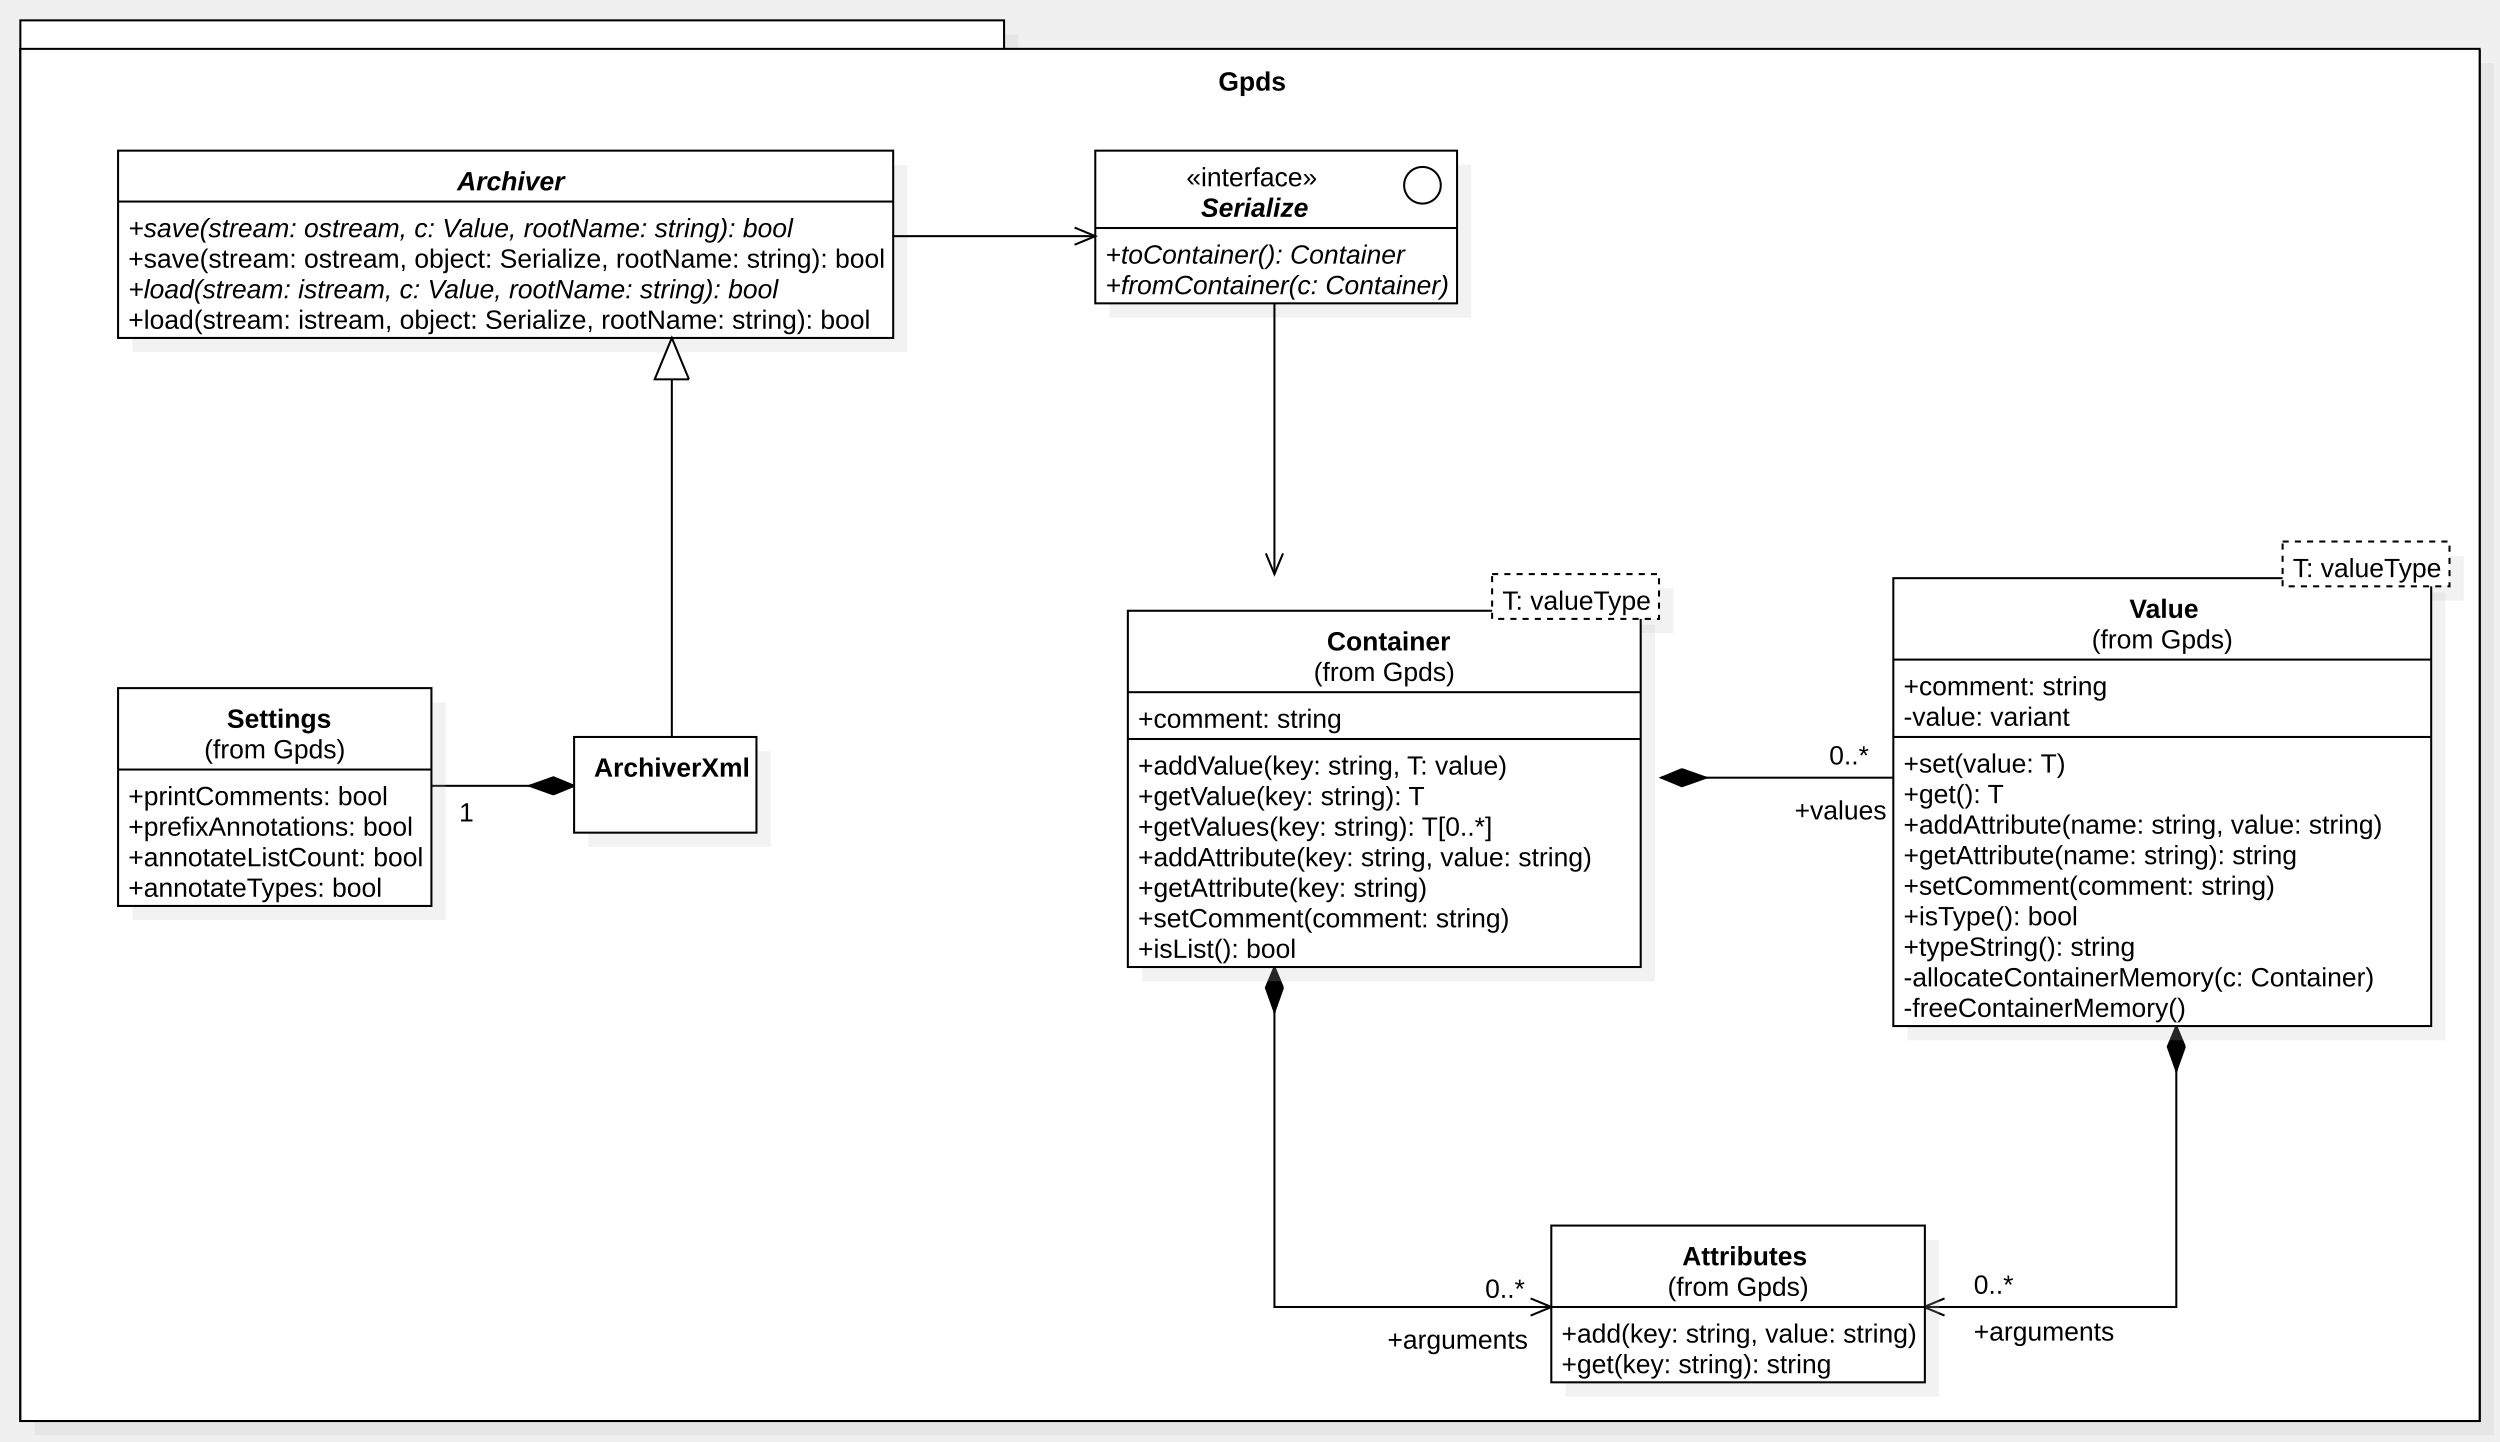
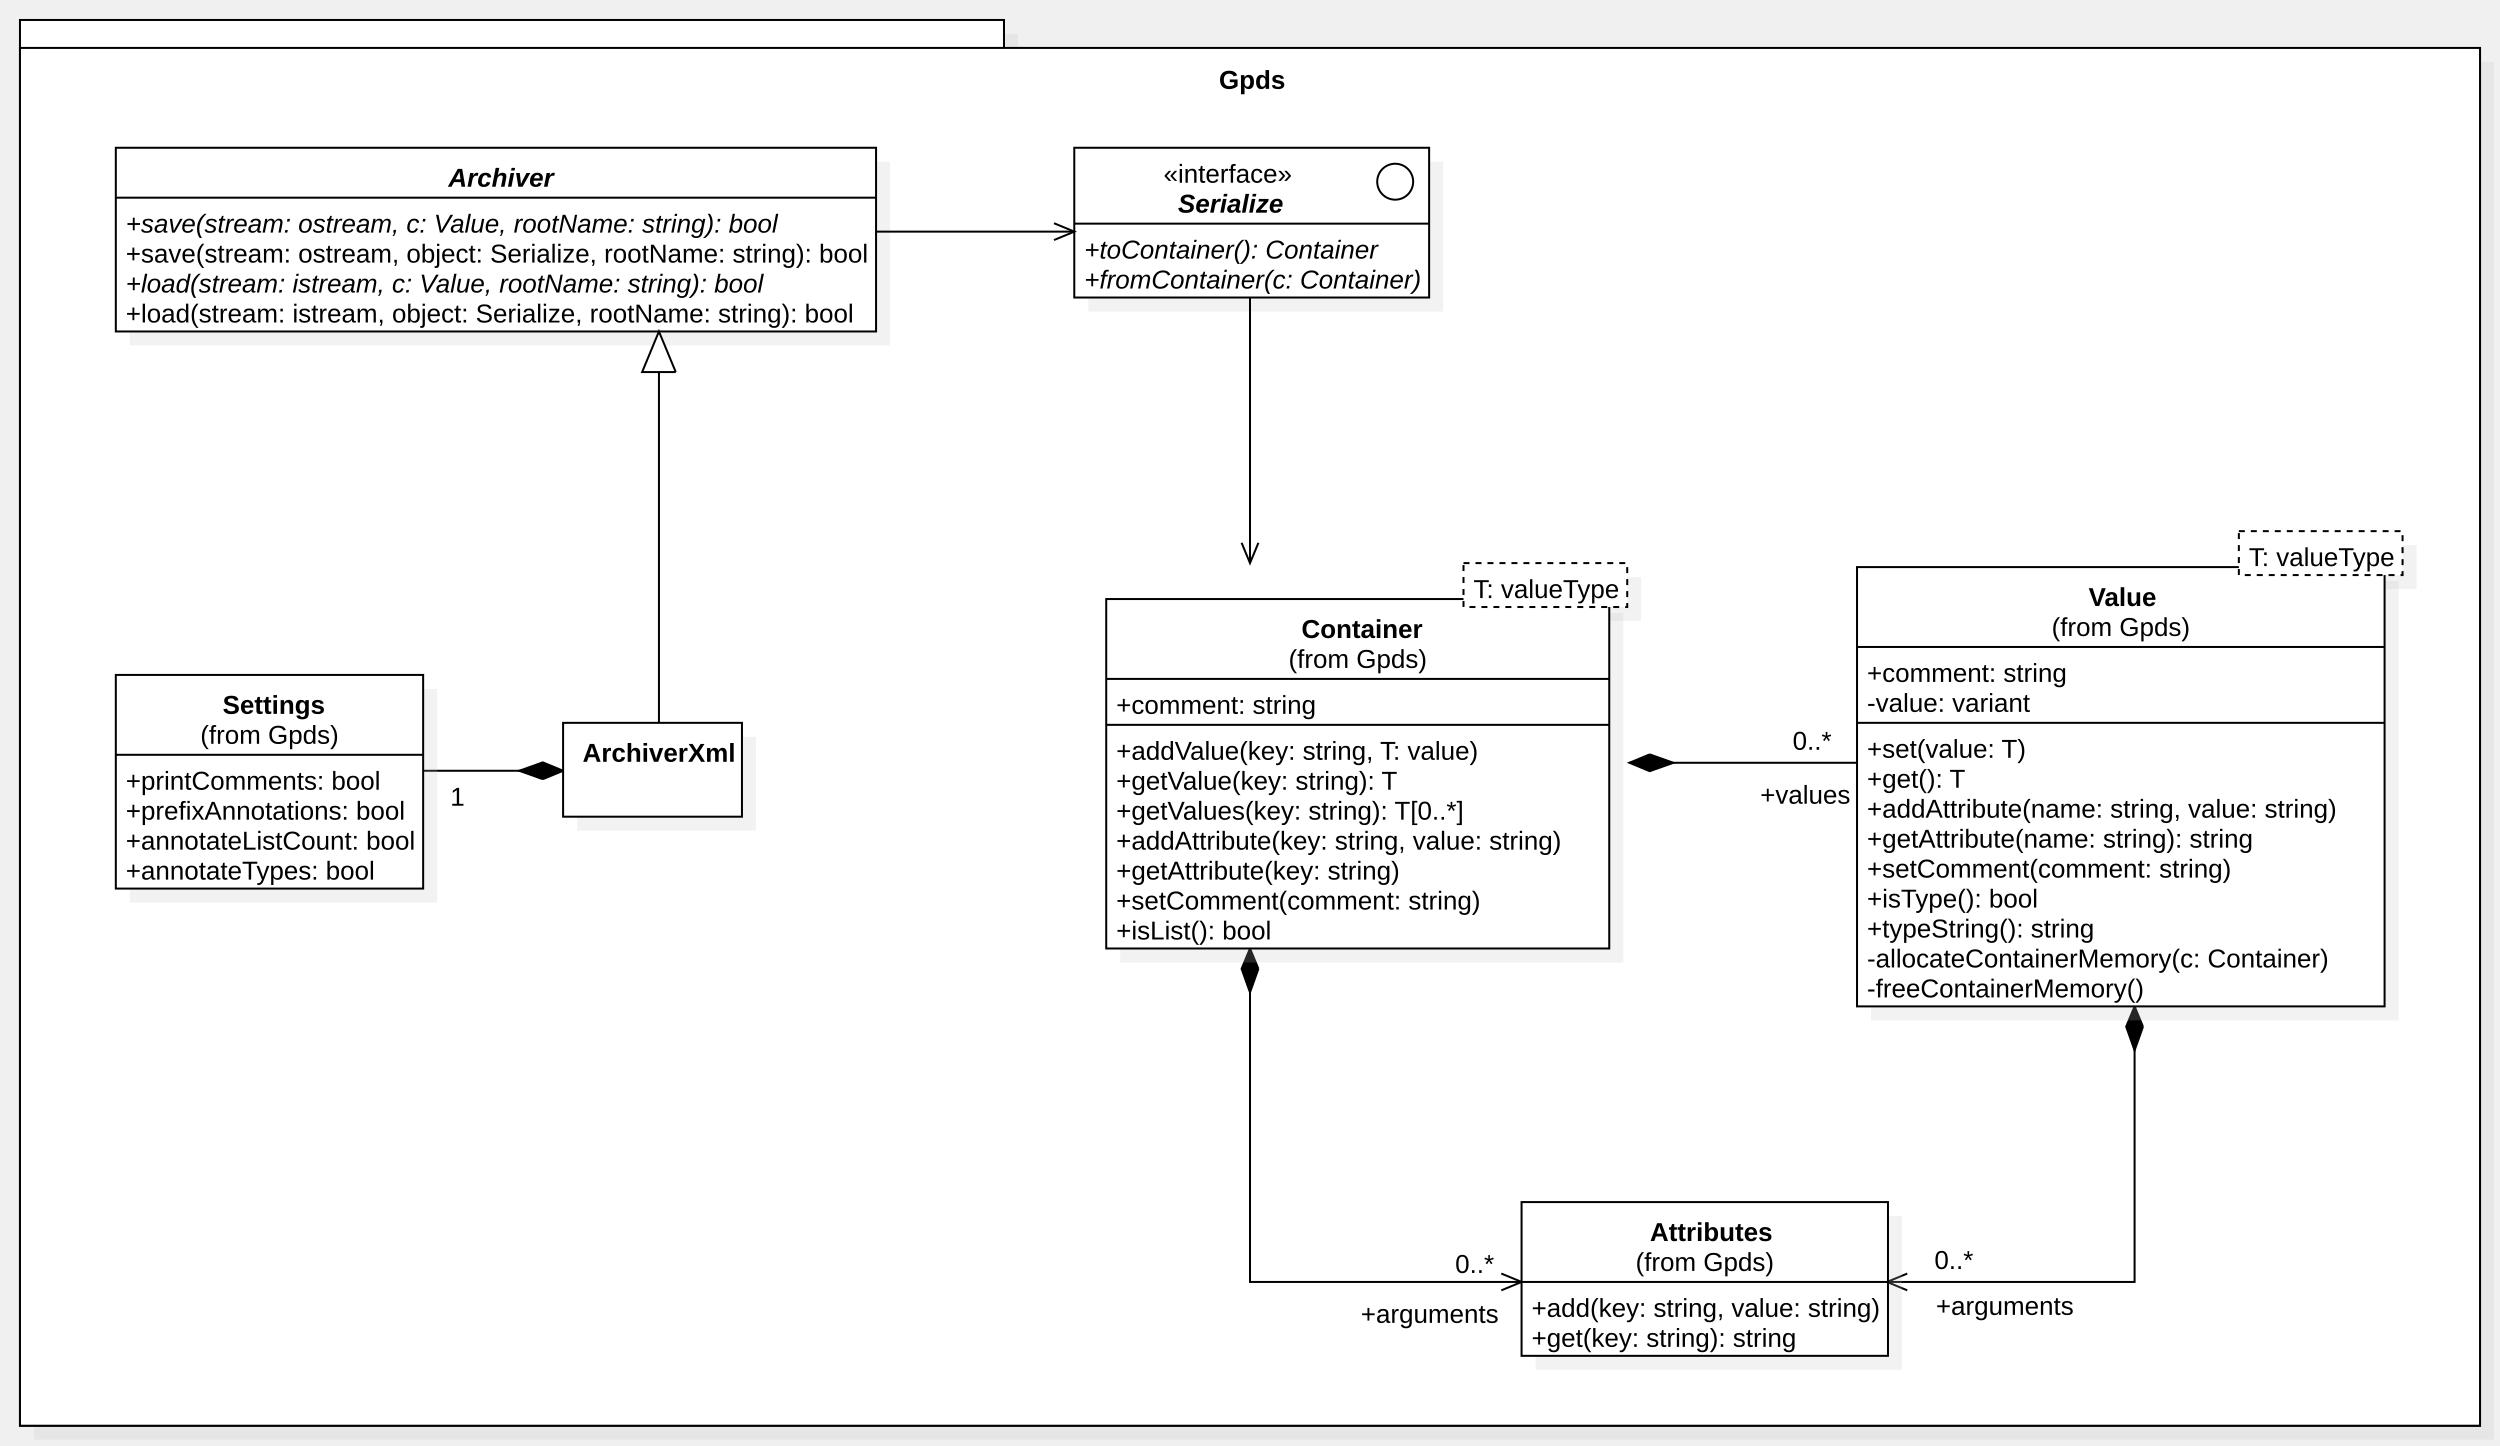
- <svg xmlns="http://www.w3.org/2000/svg" version="1.1" width="1228" height="708">
+ <svg xmlns="http://www.w3.org/2000/svg" version="1.1" width="1252" height="724">
  <defs />
  <g>
    <g transform="translate(-22,-30) scale(1,1)">
-       <rect fill="#C0C0C0" stroke="none" x="39" y="47" width="483.2" height="15" opacity="0.2" />
-     </g>
-     <g transform="translate(-22,-30) scale(1,1)">
-       <rect fill="#C0C0C0" stroke="none" x="39" y="61" width="1208" height="674" opacity="0.2" />
-     </g>
-     <g transform="translate(-22,-30) scale(1,1)">
-       <rect fill="#ffffff" stroke="none" x="32" y="55" width="1208" height="673" />
-     </g>
-     <g transform="translate(-22,-30) scale(1,1)">
-       <path fill="none" stroke="#000000" d="M 32 55 L 1240 55 L 1240 728 L 32 728 L 32 55 Z Z" stroke-miterlimit="10" />
-     </g>
-     <g transform="translate(-22,-30) scale(1,1)">
-       <rect fill="#ffffff" stroke="none" x="32" y="40" width="483.2" height="15" />
-     </g>
-     <g transform="translate(-22,-30) scale(1,1)">
-       <path fill="none" stroke="#000000" d="M 32 40 L 515.2 40 L 515.2 55 L 32 55 L 32 40 Z Z" stroke-miterlimit="10" />
-     </g>
-     <g transform="translate(-22,-30) scale(1,1)">
-       <rect fill="#ffffff" stroke="none" x="32" y="54" width="1208" height="674" />
-     </g>
-     <g transform="translate(-22,-30) scale(1,1)">
-       <path fill="none" stroke="#000000" d="M 32 54 L 1240 54 L 1240 728 L 32 728 L 32 54 Z Z" stroke-miterlimit="10" />
-     </g>
-     <g transform="translate(-22,-30) scale(1,1)">
-       <g>
-         <path fill="none" stroke="none" />
-         <text fill="#000000" stroke="none" font-family="Arial" font-size="13px" font-style="normal" font-weight="bold" text-decoration="none" x="620.464" y="74.5">Gpds</text>
+       <rect fill="#C0C0C0" stroke="none" x="39" y="47" width="492.8" height="15" opacity="0.2" />
+     </g>
+     <g transform="translate(-22,-30) scale(1,1)">
+       <rect fill="#C0C0C0" stroke="none" x="39" y="61" width="1232" height="690" opacity="0.2" />
+     </g>
+     <g transform="translate(-22,-30) scale(1,1)">
+       <rect fill="#ffffff" stroke="none" x="32" y="55" width="1232" height="689" />
+     </g>
+     <g transform="translate(-22,-30) scale(1,1)">
+       <path fill="none" stroke="#000000" d="M 32 55 L 1264 55 L 1264 744 L 32 744 L 32 55 Z Z" stroke-miterlimit="10" />
+     </g>
+     <g transform="translate(-22,-30) scale(1,1)">
+       <rect fill="#ffffff" stroke="none" x="32" y="40" width="492.8" height="15" />
+     </g>
+     <g transform="translate(-22,-30) scale(1,1)">
+       <path fill="none" stroke="#000000" d="M 32 40 L 524.8 40 L 524.8 55 L 32 55 L 32 40 Z Z" stroke-miterlimit="10" />
+     </g>
+     <g transform="translate(-22,-30) scale(1,1)">
+       <rect fill="#ffffff" stroke="none" x="32" y="54" width="1232" height="690" />
+     </g>
+     <g transform="translate(-22,-30) scale(1,1)">
+       <path fill="none" stroke="#000000" d="M 32 54 L 1264 54 L 1264 744 L 32 744 L 32 54 Z Z" stroke-miterlimit="10" />
+     </g>
+     <g transform="translate(-22,-30) scale(1,1)">
+       <g>
+         <path fill="none" stroke="none" />
+         <text fill="#000000" stroke="none" font-family="Arial" font-size="13px" font-style="normal" font-weight="bold" text-decoration="none" x="632.464" y="74.5">Gpds</text>
      </g>
    </g>
    <g transform="translate(-22,-30) scale(1,1)">
      <path fill="none" stroke="#000000" d="M 234 416 L 304 416" stroke-miterlimit="10" />
    </g>
    <g transform="translate(-22,-30) scale(1,1)">
      <path fill="#000000" stroke="none" d="M 293.837 420.21 L 304 416 L 293.837 411.79 L 282 416" />
    </g>
    <g transform="translate(-22,-30) scale(1,1)">
      <path fill="none" stroke="#000000" d="M 293.837 420.21 L 304 416 L 293.837 411.79 L 282 416 L 293.837 420.21" stroke-miterlimit="10" />
    </g>
    <g transform="translate(-22,-30) scale(1,1)">
      <g>
        <path fill="none" stroke="none" />
        <text fill="#000000" stroke="none" font-family="Arial" font-size="13px" font-style="normal" font-weight="normal" text-decoration="none" x="247.5" y="433.5">1</text>
      </g>
    </g>
    <g transform="translate(-22,-30) scale(1,1)">
      <rect fill="#C0C0C0" stroke="none" x="567" y="111" width="177.708" height="75" opacity="0.2" />
    </g>
    <g transform="translate(-22,-30) scale(1,1)">
      <rect fill="#ffffff" stroke="none" x="560" y="104" width="177.708" height="75" />
    </g>
    <g transform="translate(-22,-30) scale(1,1)">
      <path fill="none" stroke="#000000" d="M 560 104 L 737.708 104 L 737.708 179 L 560 179 L 560 104 Z Z" stroke-miterlimit="10" />
    </g>
    <g transform="translate(-22,-30) scale(1,1)">
      <path fill="#ffffff" stroke="none" d="M 711.708 121 C 711.708 116.029 715.737 112 720.708 112 C 725.679 112 729.708 116.029 729.708 121 C 729.708 125.971 725.679 130 720.708 130 C 715.737 130 711.708 125.971 711.708 121 Z" />
    </g>
    <g transform="translate(-22,-30) scale(1,1)">
      <path fill="none" stroke="#000000" d="M 711.708 121 C 711.708 116.029 715.737 112 720.708 112 C 725.679 112 729.708 116.029 729.708 121 C 729.708 125.971 725.679 130 720.708 130 C 715.737 130 711.708 125.971 711.708 121 Z" stroke-miterlimit="10" />
    </g>
    <g transform="translate(-22,-30) scale(1,1)">
      <path fill="none" stroke="#000000" d="M 560 142 L 737.708 142" stroke-miterlimit="10" />
    </g>
    <g transform="translate(-22,-30) scale(1,1)">
      <g>
        <path fill="none" stroke="none" />
        <text fill="#000000" stroke="none" font-family="Arial" font-size="13px" font-style="normal" font-weight="normal" text-decoration="none" x="604.694" y="121.5">«interface»</text>
      </g>
    </g>
    <g transform="translate(-22,-30) scale(1,1)">
      <g>
        <path fill="none" stroke="none" />
        <text fill="#000000" stroke="none" font-family="Arial" font-size="13px" font-style="italic" font-weight="bold" text-decoration="none" x="611.927" y="136.5">Serialize</text>
      </g>
    </g>
    <g transform="translate(-22,-30) scale(1,1)">
      <g>
        <path fill="none" stroke="none" />
        <text fill="#000000" stroke="none" font-family="Arial" font-size="13px" font-style="italic" font-weight="normal" text-decoration="none" x="565" y="159.5">+toContainer(): Container</text>
      </g>
    </g>
    <g transform="translate(-22,-30) scale(1,1)">
      <g>
        <path fill="none" stroke="none" />
        <text fill="#000000" stroke="none" font-family="Arial" font-size="13px" font-style="italic" font-weight="normal" text-decoration="none" x="565" y="174.5">+fromContainer(c: Container)</text>
      </g>
    </g>
    <g transform="translate(-22,-30) scale(1,1)">
      <rect fill="#C0C0C0" stroke="none" x="87" y="111" width="380.731" height="92" opacity="0.2" />
    </g>
    <g transform="translate(-22,-30) scale(1,1)">
      <rect fill="#ffffff" stroke="none" x="80" y="104" width="380.731" height="92" />
    </g>
    <g transform="translate(-22,-30) scale(1,1)">
      <path fill="none" stroke="#000000" d="M 80 104 L 460.731 104 L 460.731 196 L 80 196 L 80 104 Z Z" stroke-miterlimit="10" />
    </g>
    <g transform="translate(-22,-30) scale(1,1)">
      <path fill="none" stroke="#000000" d="M 80 129 L 460.731 129" stroke-miterlimit="10" />
    </g>
    <g transform="translate(-22,-30) scale(1,1)">
      <g>
        <path fill="none" stroke="none" />
        <text fill="#000000" stroke="none" font-family="Arial" font-size="13px" font-style="italic" font-weight="bold" text-decoration="none" x="246.527" y="123.5">Archiver</text>
      </g>
    </g>
    <g transform="translate(-22,-30) scale(1,1)">
      <g>
        <path fill="none" stroke="none" />
        <text fill="#000000" stroke="none" font-family="Arial" font-size="13px" font-style="italic" font-weight="normal" text-decoration="none" x="85" y="146.5">+save(stream: ostream, c: Value, rootName: string): bool</text>
      </g>
    </g>
    <g transform="translate(-22,-30) scale(1,1)">
      <g>
        <path fill="none" stroke="none" />
        <text fill="#000000" stroke="none" font-family="Arial" font-size="13px" font-style="normal" font-weight="normal" text-decoration="none" x="85" y="161.5">+save(stream: ostream, object: Serialize, rootName: string): bool</text>
      </g>
    </g>
    <g transform="translate(-22,-30) scale(1,1)">
      <g>
        <path fill="none" stroke="none" />
        <text fill="#000000" stroke="none" font-family="Arial" font-size="13px" font-style="italic" font-weight="normal" text-decoration="none" x="85" y="176.5">+load(stream: istream, c: Value, rootName: string): bool</text>
      </g>
    </g>
    <g transform="translate(-22,-30) scale(1,1)">
      <g>
        <path fill="none" stroke="none" />
        <text fill="#000000" stroke="none" font-family="Arial" font-size="13px" font-style="normal" font-weight="normal" text-decoration="none" x="85" y="191.5">+load(stream: istream, object: Serialize, rootName: string): bool</text>
      </g>
    </g>
    <g transform="translate(-22,-30) scale(1,1)">
      <path fill="none" stroke="#000000" d="M 461 146 L 560 146" stroke-miterlimit="10" />
    </g>
    <g transform="translate(-22,-30) scale(1,1)">
      <path fill="none" stroke="#000000" d="M 549.837 150.21 L 560 146 L 549.837 141.79" stroke-miterlimit="10" />
    </g>
    <g transform="translate(-22,-30) scale(1,1)">
      <path fill="none" stroke="#000000" d="M 952 412 L 838 412" stroke-miterlimit="10" />
    </g>
    <g transform="translate(-22,-30) scale(1,1)">
      <path fill="#000000" stroke="none" d="M 848.163 407.79 L 838 412 L 848.163 416.21 L 860 412" />
    </g>
    <g transform="translate(-22,-30) scale(1,1)">
      <path fill="none" stroke="#000000" d="M 848.163 407.79 L 838 412 L 848.163 416.21 L 860 412 L 848.163 407.79" stroke-miterlimit="10" />
    </g>
    <g transform="translate(-22,-30) scale(1,1)">
      <g>
        <path fill="none" stroke="none" />
        <text fill="#000000" stroke="none" font-family="Arial" font-size="13px" font-style="normal" font-weight="normal" text-decoration="none" x="903.5" y="432.5">+values</text>
      </g>
    </g>
    <g transform="translate(-22,-30) scale(1,1)">
      <g>
        <path fill="none" stroke="none" />
-         <text fill="#000000" stroke="none" font-family="Arial" font-size="13px" font-style="normal" font-weight="normal" text-decoration="none" x="920.5" y="405.5">0..*</text>
+         <text fill="#000000" stroke="none" font-family="Arial" font-size="13px" font-style="normal" font-weight="normal" text-decoration="none" x="919.744" y="405.5">0..*</text>
      </g>
    </g>
    <g transform="translate(-22,-30) scale(1,1)">
      <path fill="none" stroke="#000000" d="M 967 672 L 1091 672 L 1091 534" stroke-miterlimit="10" />
    </g>
    <g transform="translate(-22,-30) scale(1,1)">
      <path fill="#000000" stroke="none" d="M 1095.21 544.163 L 1091 534 L 1086.79 544.163 L 1091 556" />
    </g>
    <g transform="translate(-22,-30) scale(1,1)">
      <path fill="none" stroke="#000000" d="M 1095.21 544.163 L 1091 534 L 1086.79 544.163 L 1091 556 L 1095.21 544.163" stroke-miterlimit="10" />
    </g>
    <g transform="translate(-22,-30) scale(1,1)">
      <path fill="none" stroke="#000000" d="M 977.163 667.79 L 967 672 L 977.163 676.21" stroke-miterlimit="10" />
    </g>
    <g transform="translate(-22,-30) scale(1,1)">
      <g>
        <path fill="none" stroke="none" />
        <text fill="#000000" stroke="none" font-family="Arial" font-size="13px" font-style="normal" font-weight="normal" text-decoration="none" x="991.5" y="688.5">+arguments</text>
      </g>
    </g>
    <g transform="translate(-22,-30) scale(1,1)">
      <g>
        <path fill="none" stroke="none" />
-         <text fill="#000000" stroke="none" font-family="Arial" font-size="13px" font-style="normal" font-weight="normal" text-decoration="none" x="991.5" y="665.5">0..*</text>
+         <text fill="#000000" stroke="none" font-family="Arial" font-size="13px" font-style="normal" font-weight="normal" text-decoration="none" x="990.744" y="665.5">0..*</text>
      </g>
    </g>
    <g transform="translate(-22,-30) scale(1,1)">
      <path fill="none" stroke="#000000" d="M 784 672 L 648 672 L 648 505" stroke-miterlimit="10" />
    </g>
    <g transform="translate(-22,-30) scale(1,1)">
      <path fill="#000000" stroke="none" d="M 652.21 515.163 L 648 505 L 643.79 515.163 L 648 527" />
    </g>
    <g transform="translate(-22,-30) scale(1,1)">
      <path fill="none" stroke="#000000" d="M 652.21 515.163 L 648 505 L 643.79 515.163 L 648 527 L 652.21 515.163" stroke-miterlimit="10" />
    </g>
    <g transform="translate(-22,-30) scale(1,1)">
      <path fill="none" stroke="#000000" d="M 773.837 676.21 L 784 672 L 773.837 667.79" stroke-miterlimit="10" />
    </g>
    <g transform="translate(-22,-30) scale(1,1)">
      <g>
        <path fill="none" stroke="none" />
        <text fill="#000000" stroke="none" font-family="Arial" font-size="13px" font-style="normal" font-weight="normal" text-decoration="none" x="703.5" y="692.5">+arguments</text>
      </g>
    </g>
    <g transform="translate(-22,-30) scale(1,1)">
      <g>
        <path fill="none" stroke="none" />
-         <text fill="#000000" stroke="none" font-family="Arial" font-size="13px" font-style="normal" font-weight="normal" text-decoration="none" x="751.5" y="667.5">0..*</text>
+         <text fill="#000000" stroke="none" font-family="Arial" font-size="13px" font-style="normal" font-weight="normal" text-decoration="none" x="750.744" y="667.5">0..*</text>
      </g>
    </g>
    <g transform="translate(-22,-30) scale(1,1)">
      <rect fill="#C0C0C0" stroke="none" x="583" y="337" width="251.911" height="175" opacity="0.2" />
    </g>
    <g transform="translate(-22,-30) scale(1,1)">
      <rect fill="#C0C0C0" stroke="none" x="761.925" y="319" width="81.985" height="22" opacity="0.2" />
    </g>
    <g transform="translate(-22,-30) scale(1,1)">
      <rect fill="#ffffff" stroke="none" x="576" y="330" width="251.911" height="175" />
    </g>
    <g transform="translate(-22,-30) scale(1,1)">
      <path fill="none" stroke="#000000" d="M 576 330 L 827.911 330 L 827.911 505 L 576 505 L 576 330 Z Z" stroke-miterlimit="10" />
    </g>
    <g transform="translate(-22,-30) scale(1,1)">
      <path fill="none" stroke="#000000" d="M 576 370 L 827.911 370" stroke-miterlimit="10" />
    </g>
    <g transform="translate(-22,-30) scale(1,1)">
      <path fill="none" stroke="#000000" d="M 576 393 L 827.911 393" stroke-miterlimit="10" />
    </g>
    <g transform="translate(-22,-30) scale(1,1)">
      <g>
        <path fill="none" stroke="none" />
        <text fill="#000000" stroke="none" font-family="Arial" font-size="13px" font-style="normal" font-weight="bold" text-decoration="none" x="673.772" y="349.5">Container</text>
      </g>
    </g>
    <g transform="translate(-22,-30) scale(1,1)">
      <g>
        <path fill="none" stroke="none" />
        <text fill="#000000" stroke="none" font-family="Arial" font-size="13px" font-style="normal" font-weight="normal" text-decoration="none" x="667.284" y="364.5">(from Gpds)</text>
      </g>
    </g>
    <g transform="translate(-22,-30) scale(1,1)">
      <g>
        <path fill="none" stroke="none" />
        <text fill="#000000" stroke="none" font-family="Arial" font-size="13px" font-style="normal" font-weight="normal" text-decoration="none" x="581" y="387.5">+comment: string</text>
      </g>
    </g>
    <g transform="translate(-22,-30) scale(1,1)">
      <g>
        <path fill="none" stroke="none" />
        <text fill="#000000" stroke="none" font-family="Arial" font-size="13px" font-style="normal" font-weight="normal" text-decoration="none" x="581" y="410.5">+addValue(key: string, T: value)</text>
      </g>
    </g>
    <g transform="translate(-22,-30) scale(1,1)">
      <g>
        <path fill="none" stroke="none" />
        <text fill="#000000" stroke="none" font-family="Arial" font-size="13px" font-style="normal" font-weight="normal" text-decoration="none" x="581" y="425.5">+getValue(key: string): T</text>
      </g>
    </g>
    <g transform="translate(-22,-30) scale(1,1)">
      <g>
        <path fill="none" stroke="none" />
        <text fill="#000000" stroke="none" font-family="Arial" font-size="13px" font-style="normal" font-weight="normal" text-decoration="none" x="581" y="440.5">+getValues(key: string): T[0..*]</text>
      </g>
    </g>
    <g transform="translate(-22,-30) scale(1,1)">
      <g>
        <path fill="none" stroke="none" />
        <text fill="#000000" stroke="none" font-family="Arial" font-size="13px" font-style="normal" font-weight="normal" text-decoration="none" x="581" y="455.5">+addAttribute(key: string, value: string)</text>
      </g>
    </g>
    <g transform="translate(-22,-30) scale(1,1)">
      <g>
        <path fill="none" stroke="none" />
        <text fill="#000000" stroke="none" font-family="Arial" font-size="13px" font-style="normal" font-weight="normal" text-decoration="none" x="581" y="470.5">+getAttribute(key: string)</text>
      </g>
    </g>
    <g transform="translate(-22,-30) scale(1,1)">
      <g>
        <path fill="none" stroke="none" />
        <text fill="#000000" stroke="none" font-family="Arial" font-size="13px" font-style="normal" font-weight="normal" text-decoration="none" x="581" y="485.5">+setComment(comment: string)</text>
      </g>
    </g>
    <g transform="translate(-22,-30) scale(1,1)">
      <g>
        <path fill="none" stroke="none" />
        <text fill="#000000" stroke="none" font-family="Arial" font-size="13px" font-style="normal" font-weight="normal" text-decoration="none" x="581" y="500.5">+isList(): bool</text>
      </g>
    </g>
    <g transform="translate(-22,-30) scale(1,1)">
      <rect fill="#ffffff" stroke="none" x="754.925" y="312" width="81.985" height="22" />
    </g>
    <g transform="translate(-22,-30) scale(1,1)">
      <path fill="none" stroke="#000000" d="M 754.925 312 L 836.911 312 L 836.911 334 L 754.925 334 L 754.925 312 Z Z" stroke-miterlimit="10" stroke-dasharray="3" />
    </g>
    <g transform="translate(-22,-30) scale(1,1)">
      <g>
        <path fill="none" stroke="none" />
        <text fill="#000000" stroke="none" font-family="Arial" font-size="13px" font-style="normal" font-weight="normal" text-decoration="none" x="759.925" y="329.5">T: valueType</text>
      </g>
    </g>
    <g transform="translate(-22,-30) scale(1,1)">
      <rect fill="#C0C0C0" stroke="none" x="959" y="321" width="264.2" height="220" opacity="0.2" />
    </g>
    <g transform="translate(-22,-30) scale(1,1)">
      <rect fill="#C0C0C0" stroke="none" x="1150.214" y="303" width="81.985" height="22" opacity="0.2" />
    </g>
    <g transform="translate(-22,-30) scale(1,1)">
      <rect fill="#ffffff" stroke="none" x="952" y="314" width="264.2" height="220" />
    </g>
    <g transform="translate(-22,-30) scale(1,1)">
      <path fill="none" stroke="#000000" d="M 952 314 L 1216.2 314 L 1216.2 534 L 952 534 L 952 314 Z Z" stroke-miterlimit="10" />
    </g>
    <g transform="translate(-22,-30) scale(1,1)">
      <path fill="none" stroke="#000000" d="M 952 354 L 1216.2 354" stroke-miterlimit="10" />
    </g>
    <g transform="translate(-22,-30) scale(1,1)">
      <path fill="none" stroke="#000000" d="M 952 392 L 1216.2 392" stroke-miterlimit="10" />
    </g>
    <g transform="translate(-22,-30) scale(1,1)">
      <g>
        <path fill="none" stroke="none" />
        <text fill="#000000" stroke="none" font-family="Arial" font-size="13px" font-style="normal" font-weight="bold" text-decoration="none" x="1067.958" y="333.5">Value</text>
      </g>
    </g>
    <g transform="translate(-22,-30) scale(1,1)">
      <g>
        <path fill="none" stroke="none" />
        <text fill="#000000" stroke="none" font-family="Arial" font-size="13px" font-style="normal" font-weight="normal" text-decoration="none" x="1049.429" y="348.5">(from Gpds)</text>
      </g>
    </g>
    <g transform="translate(-22,-30) scale(1,1)">
      <g>
        <path fill="none" stroke="none" />
        <text fill="#000000" stroke="none" font-family="Arial" font-size="13px" font-style="normal" font-weight="normal" text-decoration="none" x="957" y="371.5">+comment: string</text>
      </g>
    </g>
    <g transform="translate(-22,-30) scale(1,1)">
      <g>
        <path fill="none" stroke="none" />
        <text fill="#000000" stroke="none" font-family="Arial" font-size="13px" font-style="normal" font-weight="normal" text-decoration="none" x="957" y="386.5">-value: variant</text>
      </g>
    </g>
    <g transform="translate(-22,-30) scale(1,1)">
      <g>
        <path fill="none" stroke="none" />
        <text fill="#000000" stroke="none" font-family="Arial" font-size="13px" font-style="normal" font-weight="normal" text-decoration="none" x="957" y="409.5">+set(value: T)</text>
      </g>
    </g>
    <g transform="translate(-22,-30) scale(1,1)">
      <g>
        <path fill="none" stroke="none" />
        <text fill="#000000" stroke="none" font-family="Arial" font-size="13px" font-style="normal" font-weight="normal" text-decoration="none" x="957" y="424.5">+get(): T</text>
      </g>
    </g>
    <g transform="translate(-22,-30) scale(1,1)">
      <g>
        <path fill="none" stroke="none" />
        <text fill="#000000" stroke="none" font-family="Arial" font-size="13px" font-style="normal" font-weight="normal" text-decoration="none" x="957" y="439.5">+addAttribute(name: string, value: string)</text>
      </g>
    </g>
    <g transform="translate(-22,-30) scale(1,1)">
      <g>
        <path fill="none" stroke="none" />
        <text fill="#000000" stroke="none" font-family="Arial" font-size="13px" font-style="normal" font-weight="normal" text-decoration="none" x="957" y="454.5">+getAttribute(name: string): string</text>
      </g>
    </g>
    <g transform="translate(-22,-30) scale(1,1)">
      <g>
        <path fill="none" stroke="none" />
        <text fill="#000000" stroke="none" font-family="Arial" font-size="13px" font-style="normal" font-weight="normal" text-decoration="none" x="957" y="469.5">+setComment(comment: string)</text>
      </g>
    </g>
    <g transform="translate(-22,-30) scale(1,1)">
      <g>
        <path fill="none" stroke="none" />
        <text fill="#000000" stroke="none" font-family="Arial" font-size="13px" font-style="normal" font-weight="normal" text-decoration="none" x="957" y="484.5">+isType(): bool</text>
      </g>
    </g>
    <g transform="translate(-22,-30) scale(1,1)">
      <g>
        <path fill="none" stroke="none" />
        <text fill="#000000" stroke="none" font-family="Arial" font-size="13px" font-style="normal" font-weight="normal" text-decoration="none" x="957" y="499.5">+typeString(): string</text>
      </g>
    </g>
    <g transform="translate(-22,-30) scale(1,1)">
      <g>
        <path fill="none" stroke="none" />
        <text fill="#000000" stroke="none" font-family="Arial" font-size="13px" font-style="normal" font-weight="normal" text-decoration="none" x="957" y="514.5">-allocateContainerMemory(c: Container)</text>
      </g>
    </g>
    <g transform="translate(-22,-30) scale(1,1)">
      <g>
        <path fill="none" stroke="none" />
        <text fill="#000000" stroke="none" font-family="Arial" font-size="13px" font-style="normal" font-weight="normal" text-decoration="none" x="957" y="529.5">-freeContainerMemory()</text>
      </g>
    </g>
    <g transform="translate(-22,-30) scale(1,1)">
      <rect fill="#ffffff" stroke="none" x="1143.214" y="296" width="81.985" height="22" />
    </g>
    <g transform="translate(-22,-30) scale(1,1)">
      <path fill="none" stroke="#000000" d="M 1143.214 296 L 1225.2 296 L 1225.2 318 L 1143.214 318 L 1143.214 296 Z Z" stroke-miterlimit="10" stroke-dasharray="3" />
    </g>
    <g transform="translate(-22,-30) scale(1,1)">
      <g>
        <path fill="none" stroke="none" />
        <text fill="#000000" stroke="none" font-family="Arial" font-size="13px" font-style="normal" font-weight="normal" text-decoration="none" x="1148.214" y="313.5">T: valueType</text>
      </g>
    </g>
    <g transform="translate(-22,-30) scale(1,1)">
      <rect fill="#C0C0C0" stroke="none" x="87" y="375" width="153.917" height="107" opacity="0.2" />
    </g>
    <g transform="translate(-22,-30) scale(1,1)">
      <rect fill="#ffffff" stroke="none" x="80" y="368" width="153.917" height="107" />
    </g>
    <g transform="translate(-22,-30) scale(1,1)">
      <path fill="none" stroke="#000000" d="M 80 368 L 233.917 368 L 233.917 475 L 80 475 L 80 368 Z Z" stroke-miterlimit="10" />
    </g>
    <g transform="translate(-22,-30) scale(1,1)">
      <path fill="none" stroke="#000000" d="M 80 408 L 233.917 408" stroke-miterlimit="10" />
    </g>
    <g transform="translate(-22,-30) scale(1,1)">
      <g>
        <path fill="none" stroke="none" />
        <text fill="#000000" stroke="none" font-family="Arial" font-size="13px" font-style="normal" font-weight="bold" text-decoration="none" x="133.472" y="387.5">Settings</text>
      </g>
    </g>
    <g transform="translate(-22,-30) scale(1,1)">
      <g>
        <path fill="none" stroke="none" />
        <text fill="#000000" stroke="none" font-family="Arial" font-size="13px" font-style="normal" font-weight="normal" text-decoration="none" x="122.288" y="402.5">(from Gpds)</text>
      </g>
    </g>
    <g transform="translate(-22,-30) scale(1,1)">
      <g>
        <path fill="none" stroke="none" />
        <text fill="#000000" stroke="none" font-family="Arial" font-size="13px" font-style="normal" font-weight="normal" text-decoration="none" x="85" y="425.5">+printComments: bool</text>
      </g>
    </g>
    <g transform="translate(-22,-30) scale(1,1)">
      <g>
        <path fill="none" stroke="none" />
        <text fill="#000000" stroke="none" font-family="Arial" font-size="13px" font-style="normal" font-weight="normal" text-decoration="none" x="85" y="440.5">+prefixAnnotations: bool</text>
      </g>
    </g>
    <g transform="translate(-22,-30) scale(1,1)">
      <g>
        <path fill="none" stroke="none" />
        <text fill="#000000" stroke="none" font-family="Arial" font-size="13px" font-style="normal" font-weight="normal" text-decoration="none" x="85" y="455.5">+annotateListCount: bool</text>
      </g>
    </g>
    <g transform="translate(-22,-30) scale(1,1)">
      <g>
        <path fill="none" stroke="none" />
        <text fill="#000000" stroke="none" font-family="Arial" font-size="13px" font-style="normal" font-weight="normal" text-decoration="none" x="85" y="470.5">+annotateTypes: bool</text>
      </g>
    </g>
    <g transform="translate(-22,-30) scale(1,1)">
      <path fill="none" stroke="#000000" d="M 648 179 L 648 312" stroke-miterlimit="10" />
    </g>
    <g transform="translate(-22,-30) scale(1,1)">
      <path fill="none" stroke="#000000" d="M 643.79 301.837 L 648 312 L 652.21 301.837" stroke-miterlimit="10" />
    </g>
    <g transform="translate(-22,-30) scale(1,1)">
      <path fill="none" stroke="#000000" d="M 352 392 L 352 196" stroke-miterlimit="10" />
    </g>
    <g transform="translate(-22,-30) scale(1,1)">
      <path fill="#FFFFFF" stroke="none" d="M 360.419 216.325 L 352 196 L 343.581 216.325" />
    </g>
    <g transform="translate(-22,-30) scale(1,1)">
      <path fill="none" stroke="#000000" d="M 360.419 216.325 L 352 196 L 343.581 216.325 L 360.419 216.325" stroke-miterlimit="10" />
    </g>
    <g transform="translate(-22,-30) scale(1,1)">
      <rect fill="#C0C0C0" stroke="none" x="791" y="639" width="183.497" height="77" opacity="0.2" />
    </g>
    <g transform="translate(-22,-30) scale(1,1)">
      <rect fill="#ffffff" stroke="none" x="784" y="632" width="183.497" height="77" />
    </g>
    <g transform="translate(-22,-30) scale(1,1)">
      <path fill="none" stroke="#000000" d="M 784 632 L 967.497 632 L 967.497 709 L 784 709 L 784 632 Z Z" stroke-miterlimit="10" />
    </g>
    <g transform="translate(-22,-30) scale(1,1)">
      <path fill="none" stroke="#000000" d="M 784 672 L 967.497 672" stroke-miterlimit="10" />
    </g>
    <g transform="translate(-22,-30) scale(1,1)">
      <g>
        <path fill="none" stroke="none" />
        <text fill="#000000" stroke="none" font-family="Arial" font-size="13px" font-style="normal" font-weight="bold" text-decoration="none" x="848.292" y="651.5">Attributes</text>
      </g>
    </g>
    <g transform="translate(-22,-30) scale(1,1)">
      <g>
        <path fill="none" stroke="none" />
        <text fill="#000000" stroke="none" font-family="Arial" font-size="13px" font-style="normal" font-weight="normal" text-decoration="none" x="841.078" y="666.5">(from Gpds)</text>
      </g>
    </g>
    <g transform="translate(-22,-30) scale(1,1)">
      <g>
        <path fill="none" stroke="none" />
        <text fill="#000000" stroke="none" font-family="Arial" font-size="13px" font-style="normal" font-weight="normal" text-decoration="none" x="789" y="689.5">+add(key: string, value: string)</text>
      </g>
    </g>
    <g transform="translate(-22,-30) scale(1,1)">
      <g>
        <path fill="none" stroke="none" />
        <text fill="#000000" stroke="none" font-family="Arial" font-size="13px" font-style="normal" font-weight="normal" text-decoration="none" x="789" y="704.5">+get(key: string): string</text>
      </g>
    </g>
    <g transform="translate(-22,-30) scale(1,1)">
      <rect fill="#C0C0C0" stroke="none" x="311" y="399" width="89.571" height="47" opacity="0.2" />
    </g>
    <g transform="translate(-22,-30) scale(1,1)">
      <rect fill="#ffffff" stroke="none" x="304" y="392" width="89.571" height="47" />
    </g>
    <g transform="translate(-22,-30) scale(1,1)">
      <path fill="none" stroke="#000000" d="M 304 392 L 393.571 392 L 393.571 439 L 304 439 L 304 392 Z Z" stroke-miterlimit="10" />
    </g>
    <g transform="translate(-22,-30) scale(1,1)">
      <g>
        <path fill="none" stroke="none" />
        <text fill="#000000" stroke="none" font-family="Arial" font-size="13px" font-style="normal" font-weight="bold" text-decoration="none" x="313.753" y="411.5">ArchiverXml</text>
      </g>
    </g>
  </g>
</svg>
